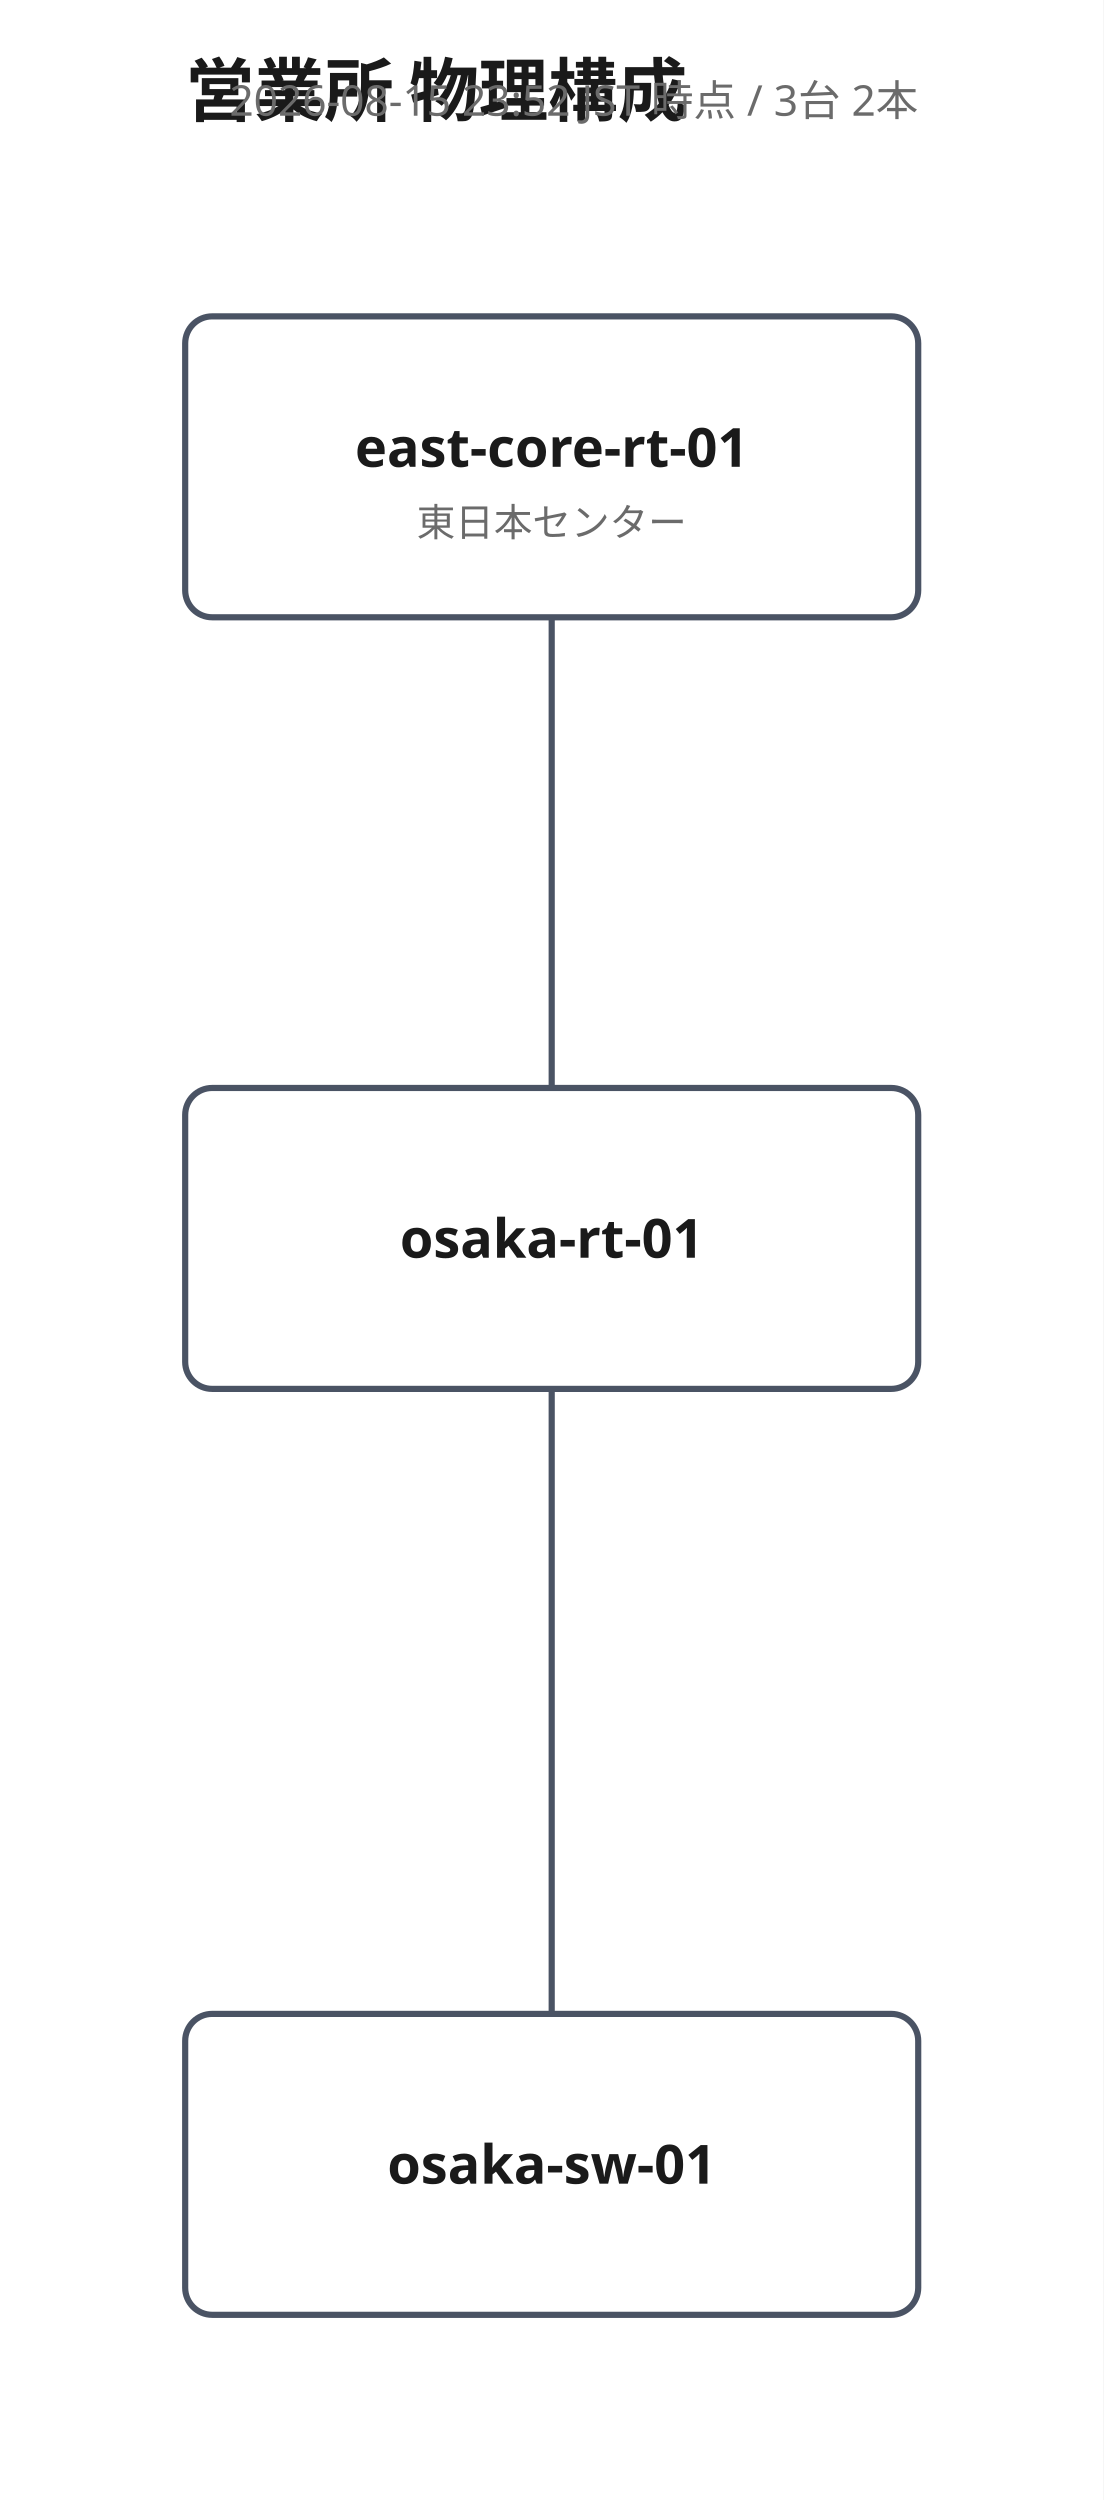
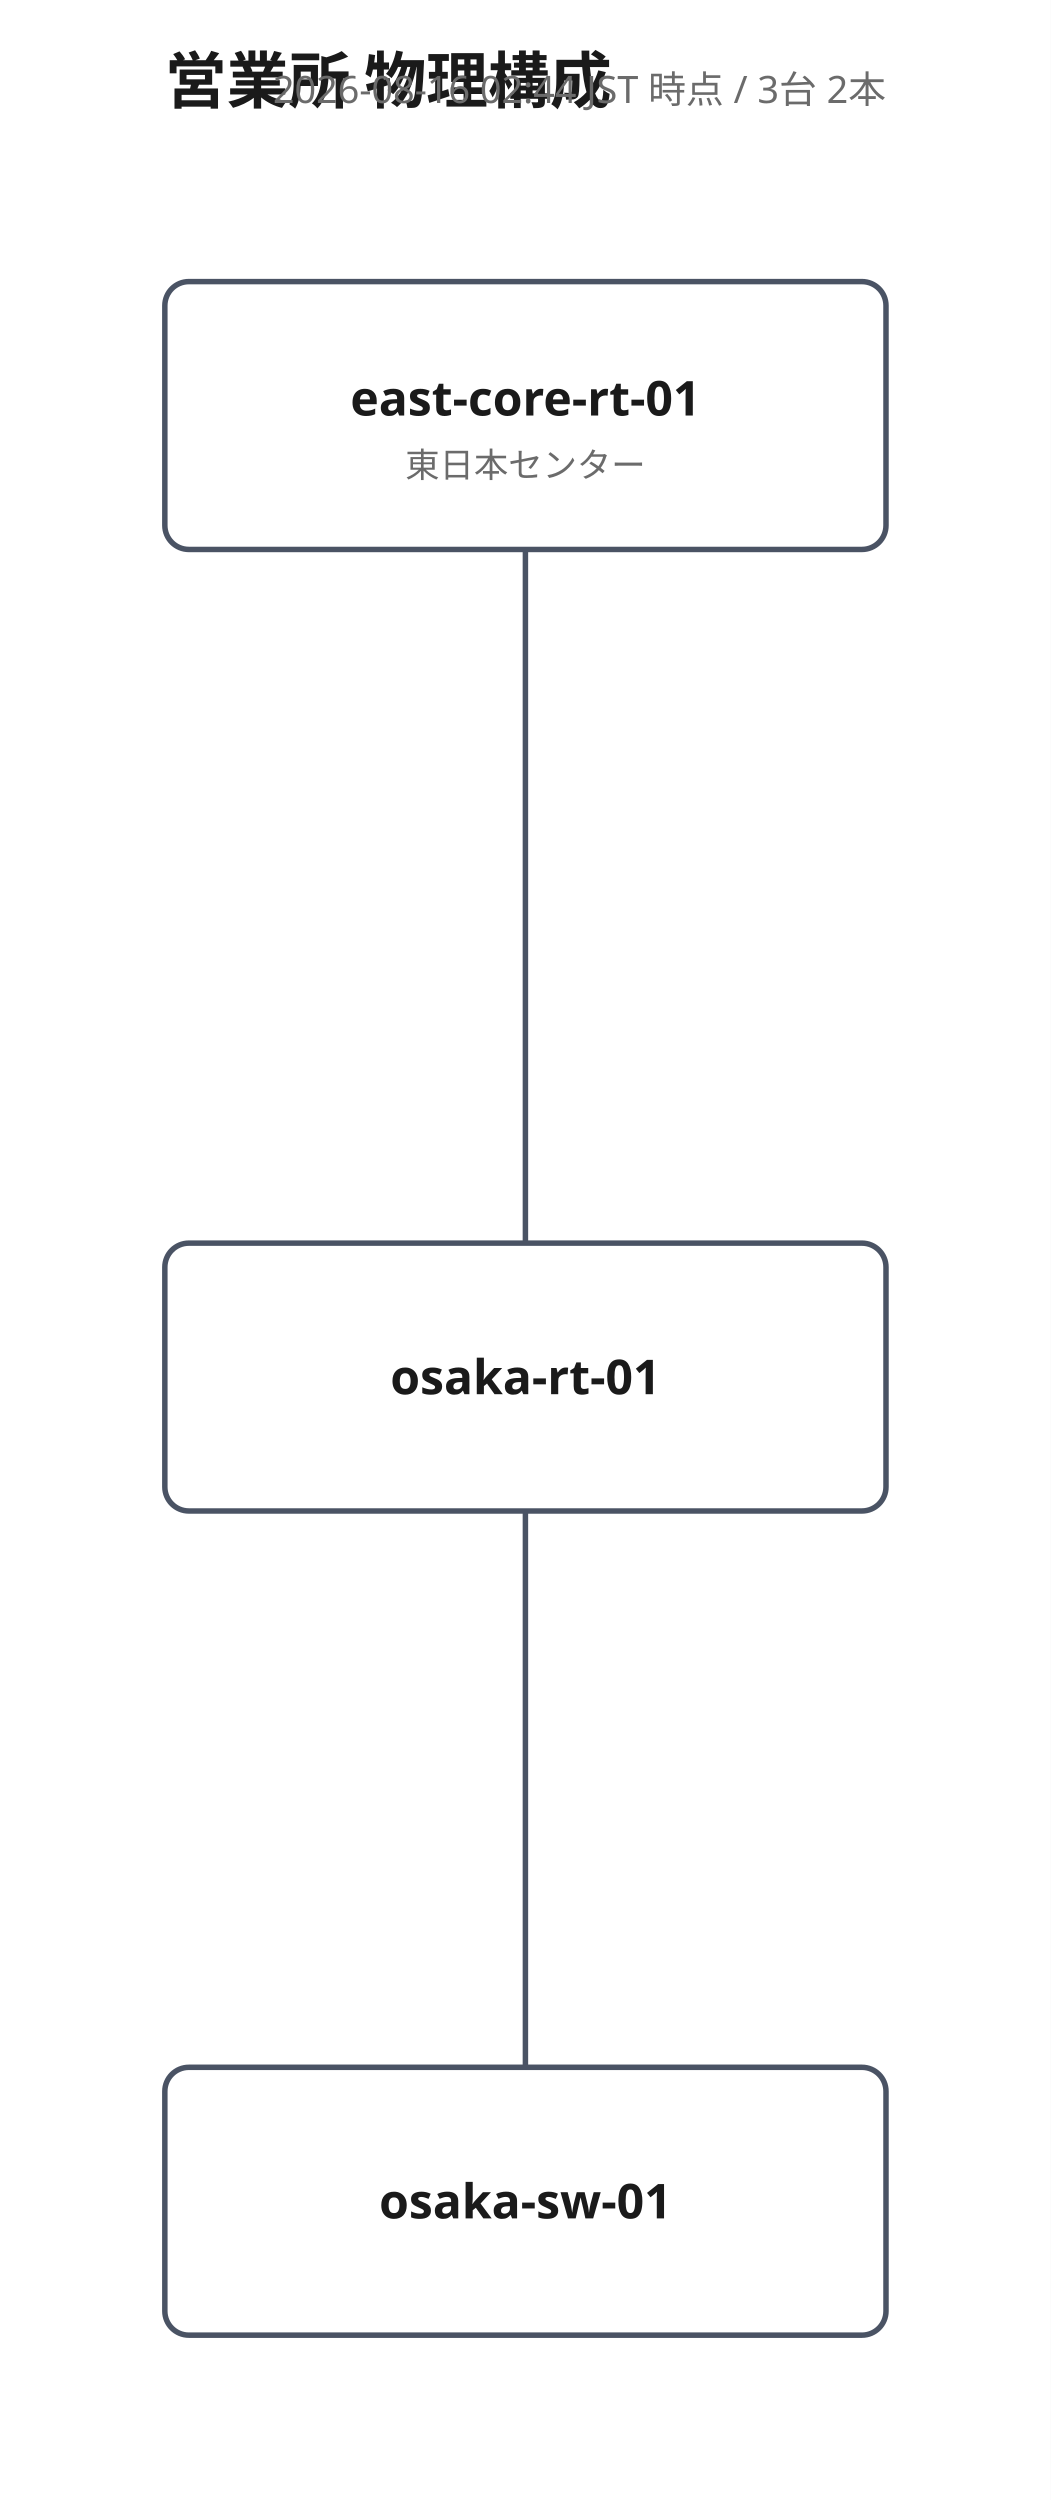
- <svg xmlns="http://www.w3.org/2000/svg" width="286" height="648" viewBox="0 0 286 648" font-family="'Yu Gothic', 'Hiragino Kaku Gothic ProN', Meiryo, 'Noto Sans JP', sans-serif">
+ <svg xmlns="http://www.w3.org/2000/svg" width="306" height="728" viewBox="0 0 306 728" font-family="'Yu Gothic', 'Hiragino Kaku Gothic ProN', Meiryo, 'Noto Sans JP', sans-serif">
  <rect width="100%" height="100%" fill="#ffffff" />
  <text x="48" y="30" font-size="18" font-weight="700" fill="#1a1a1a">営業所 物理構成</text>
-   <text x="238" y="30" font-size="11" fill="#6b6b6b" text-anchor="end">2026-08-15 23:52 JST 時点 / 3台 2本</text>
-   <polyline points="143,282 143,160" fill="none" stroke="#4a5364" stroke-width="1.6" />
-   <text class="port-label" x="150.0" y="265.0" font-size="10" fill="#2f6fb5" text-anchor="middle" paint-order="stroke" stroke="#ffffff" stroke-width="3" />
-   <text class="port-label" x="136.0" y="171.0" font-size="10" fill="#2f6fb5" text-anchor="middle" paint-order="stroke" stroke="#ffffff" stroke-width="3" />
-   <polyline points="143,360 143,522" fill="none" stroke="#4a5364" stroke-width="1.6" />
-   <text class="port-label" x="136.0" y="371.0" font-size="10" fill="#2f6fb5" text-anchor="middle" paint-order="stroke" stroke="#ffffff" stroke-width="3" />
-   <text class="port-label" x="150.0" y="505.0" font-size="10" fill="#2f6fb5" text-anchor="middle" paint-order="stroke" stroke="#ffffff" stroke-width="3" />
+   <text x="258" y="30" font-size="11" fill="#6b6b6b" text-anchor="end">2026-08-16 02:44 JST 時点 / 3台 2本</text>
+   <polyline points="153,362 153,160" fill="none" stroke="#4a5364" stroke-width="1.6" />
+   <text class="port-label" x="160.0" y="345.0" font-size="10" fill="#2f6fb5" text-anchor="middle" paint-order="stroke" stroke="#ffffff" stroke-width="3" />
+   <text class="port-label" x="146.0" y="171.0" font-size="10" fill="#2f6fb5" text-anchor="middle" paint-order="stroke" stroke="#ffffff" stroke-width="3" />
+   <polyline points="153,440 153,602" fill="none" stroke="#4a5364" stroke-width="1.6" />
+   <text class="port-label" x="146.0" y="451.0" font-size="10" fill="#2f6fb5" text-anchor="middle" paint-order="stroke" stroke="#ffffff" stroke-width="3" />
+   <text class="port-label" x="160.0" y="585.0" font-size="10" fill="#2f6fb5" text-anchor="middle" paint-order="stroke" stroke="#ffffff" stroke-width="3" />
  <g>
-     <rect x="48" y="82" width="190" height="78" rx="7" fill="#ffffff" stroke="#4a5364" stroke-width="1.6" />
-     <text x="143" y="121" font-size="14" font-weight="700" fill="#1a1a1a" text-anchor="middle">east-core-rt-01</text>
-     <text x="143" y="139" font-size="10" fill="#6b6b6b" text-anchor="middle">東日本センター</text>
+     <rect x="48" y="82" width="210" height="78" rx="7" fill="#ffffff" stroke="#4a5364" stroke-width="1.6" />
+     <text x="153" y="121" font-size="14" font-weight="700" fill="#1a1a1a" text-anchor="middle">east-core-rt-01</text>
+     <text x="153" y="139" font-size="10" fill="#6b6b6b" text-anchor="middle">東日本センター</text>
  </g>
  <g>
-     <rect x="48" y="282" width="190" height="78" rx="7" fill="#ffffff" stroke="#4a5364" stroke-width="1.6" />
-     <text x="143" y="326" font-size="14" font-weight="700" fill="#1a1a1a" text-anchor="middle">osaka-rt-01</text>
+     <rect x="48" y="362" width="210" height="78" rx="7" fill="#ffffff" stroke="#4a5364" stroke-width="1.6" />
+     <text x="153" y="406" font-size="14" font-weight="700" fill="#1a1a1a" text-anchor="middle">osaka-rt-01</text>
  </g>
  <g>
-     <rect x="48" y="522" width="190" height="78" rx="7" fill="#ffffff" stroke="#4a5364" stroke-width="1.6" />
-     <text x="143" y="566" font-size="14" font-weight="700" fill="#1a1a1a" text-anchor="middle">osaka-sw-01</text>
+     <rect x="48" y="602" width="210" height="78" rx="7" fill="#ffffff" stroke="#4a5364" stroke-width="1.6" />
+     <text x="153" y="646" font-size="14" font-weight="700" fill="#1a1a1a" text-anchor="middle">osaka-sw-01</text>
  </g>
</svg>
